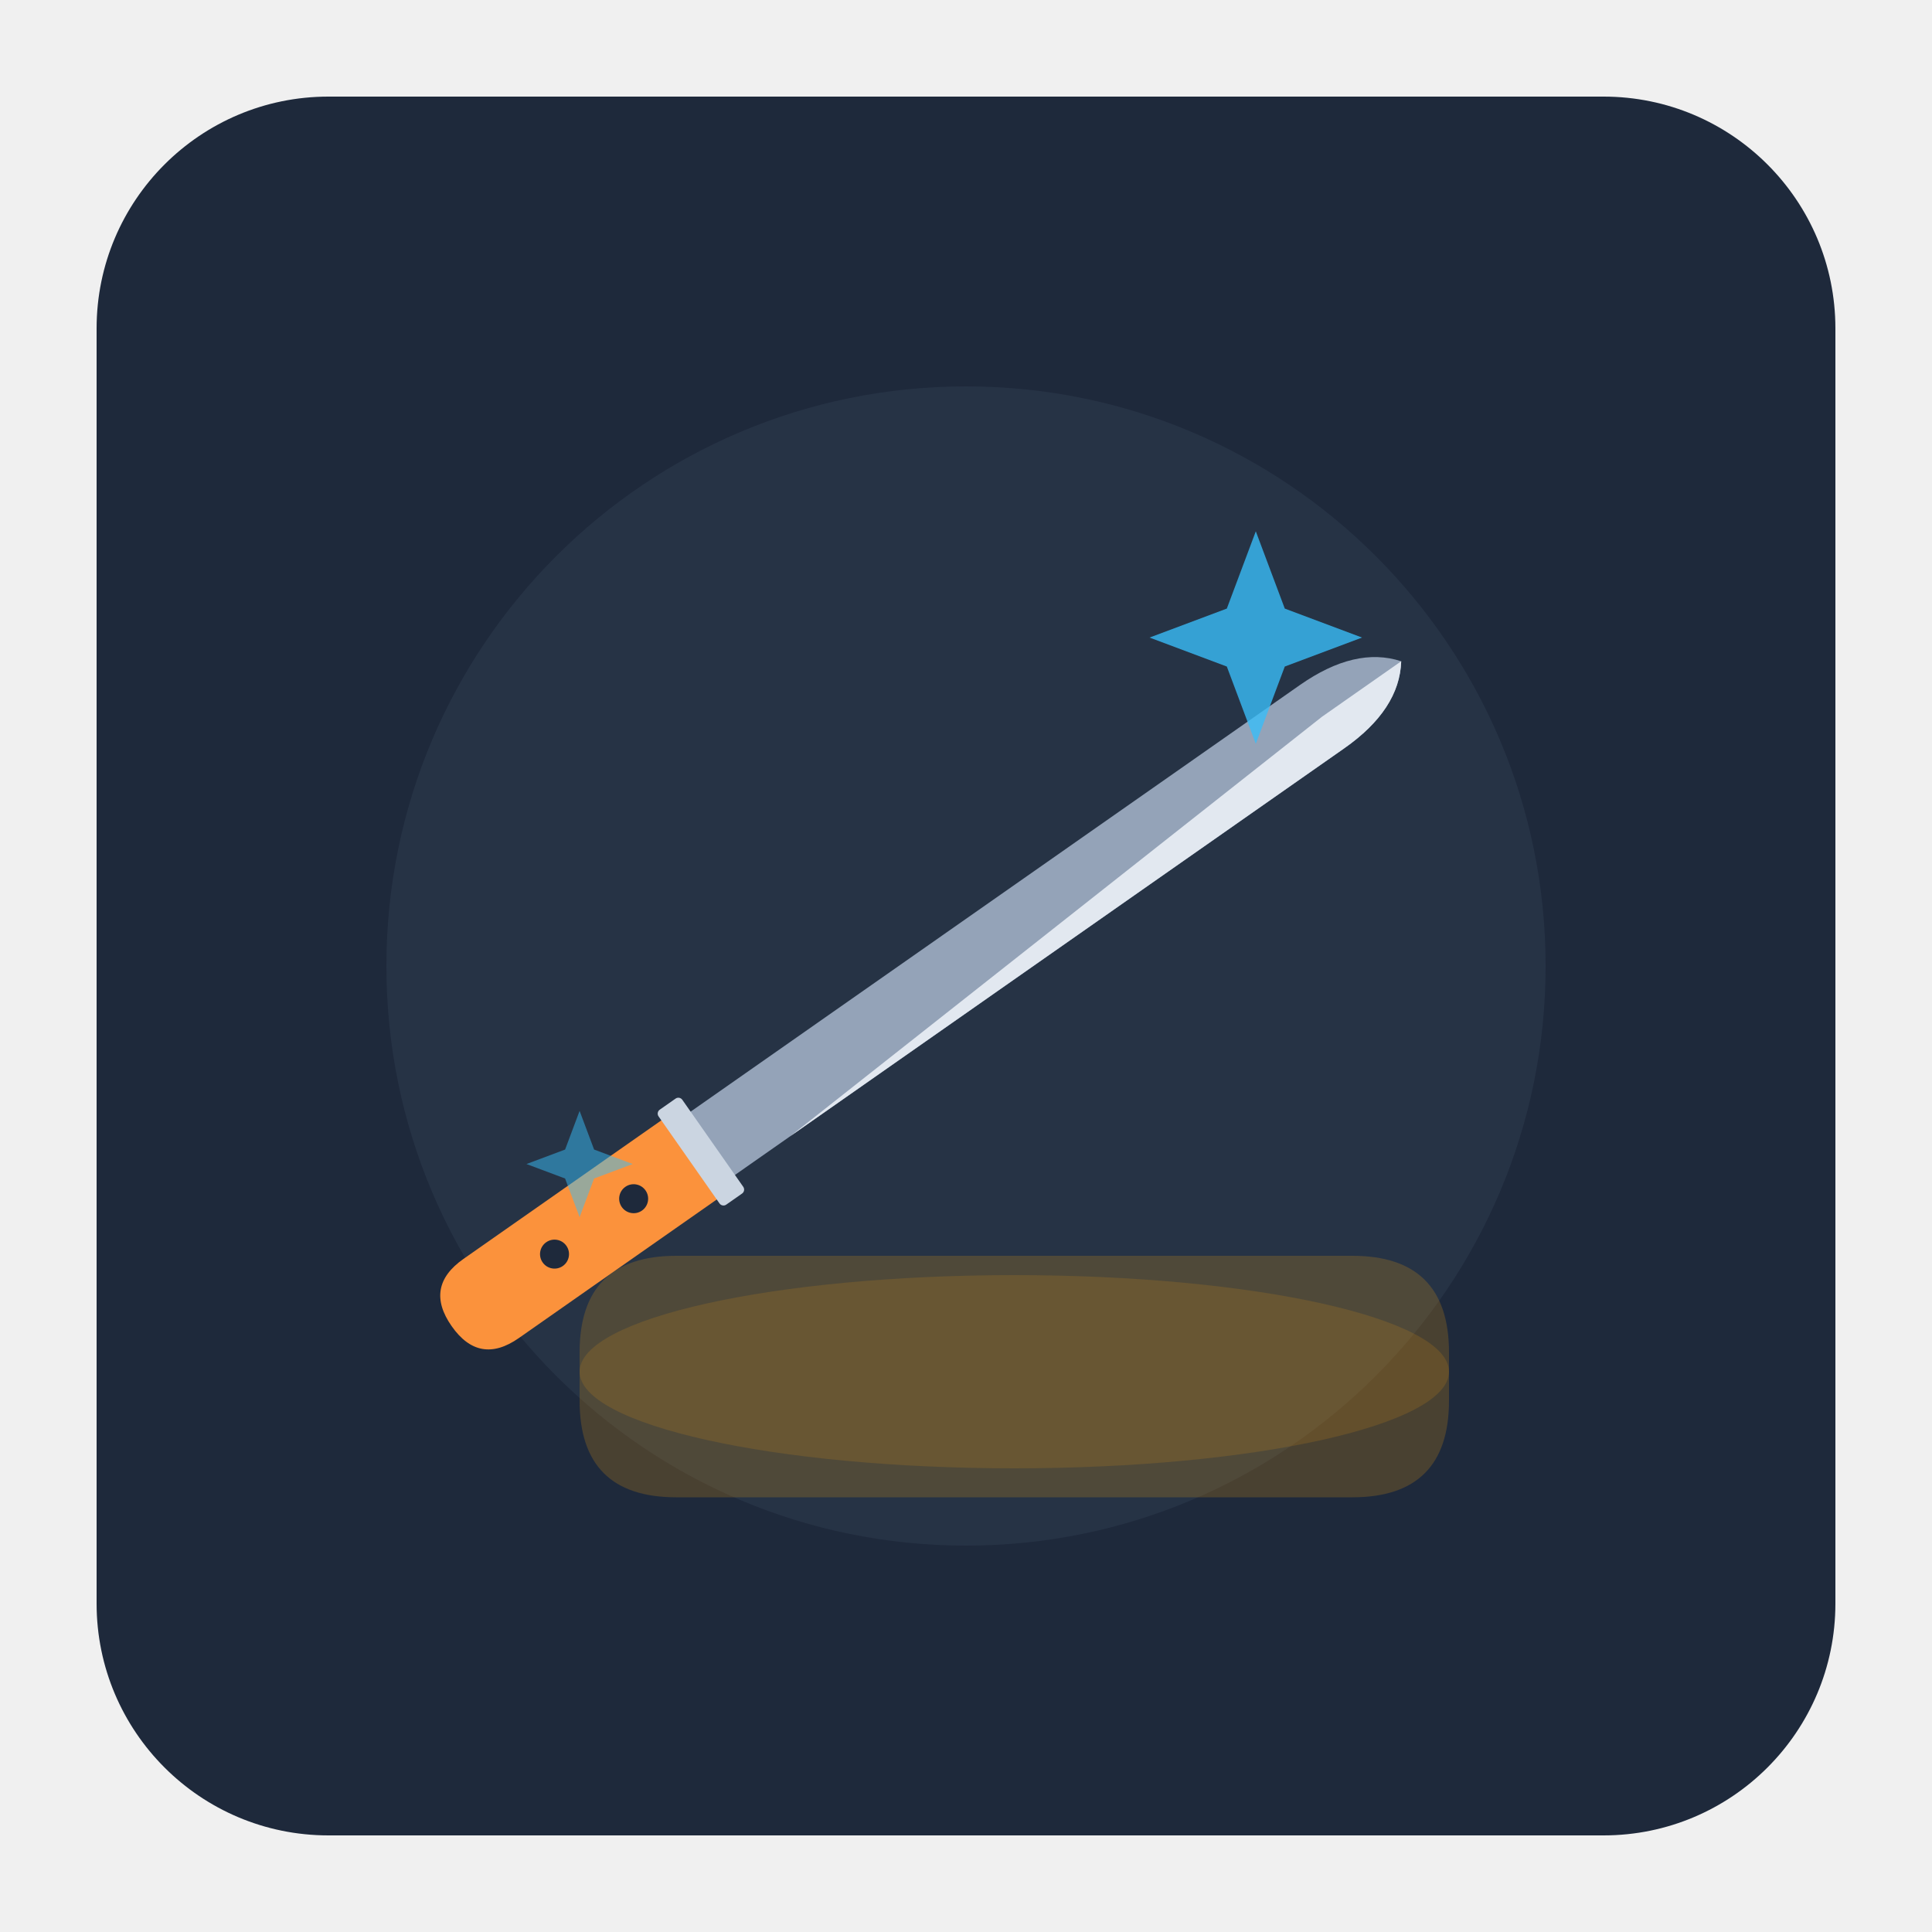
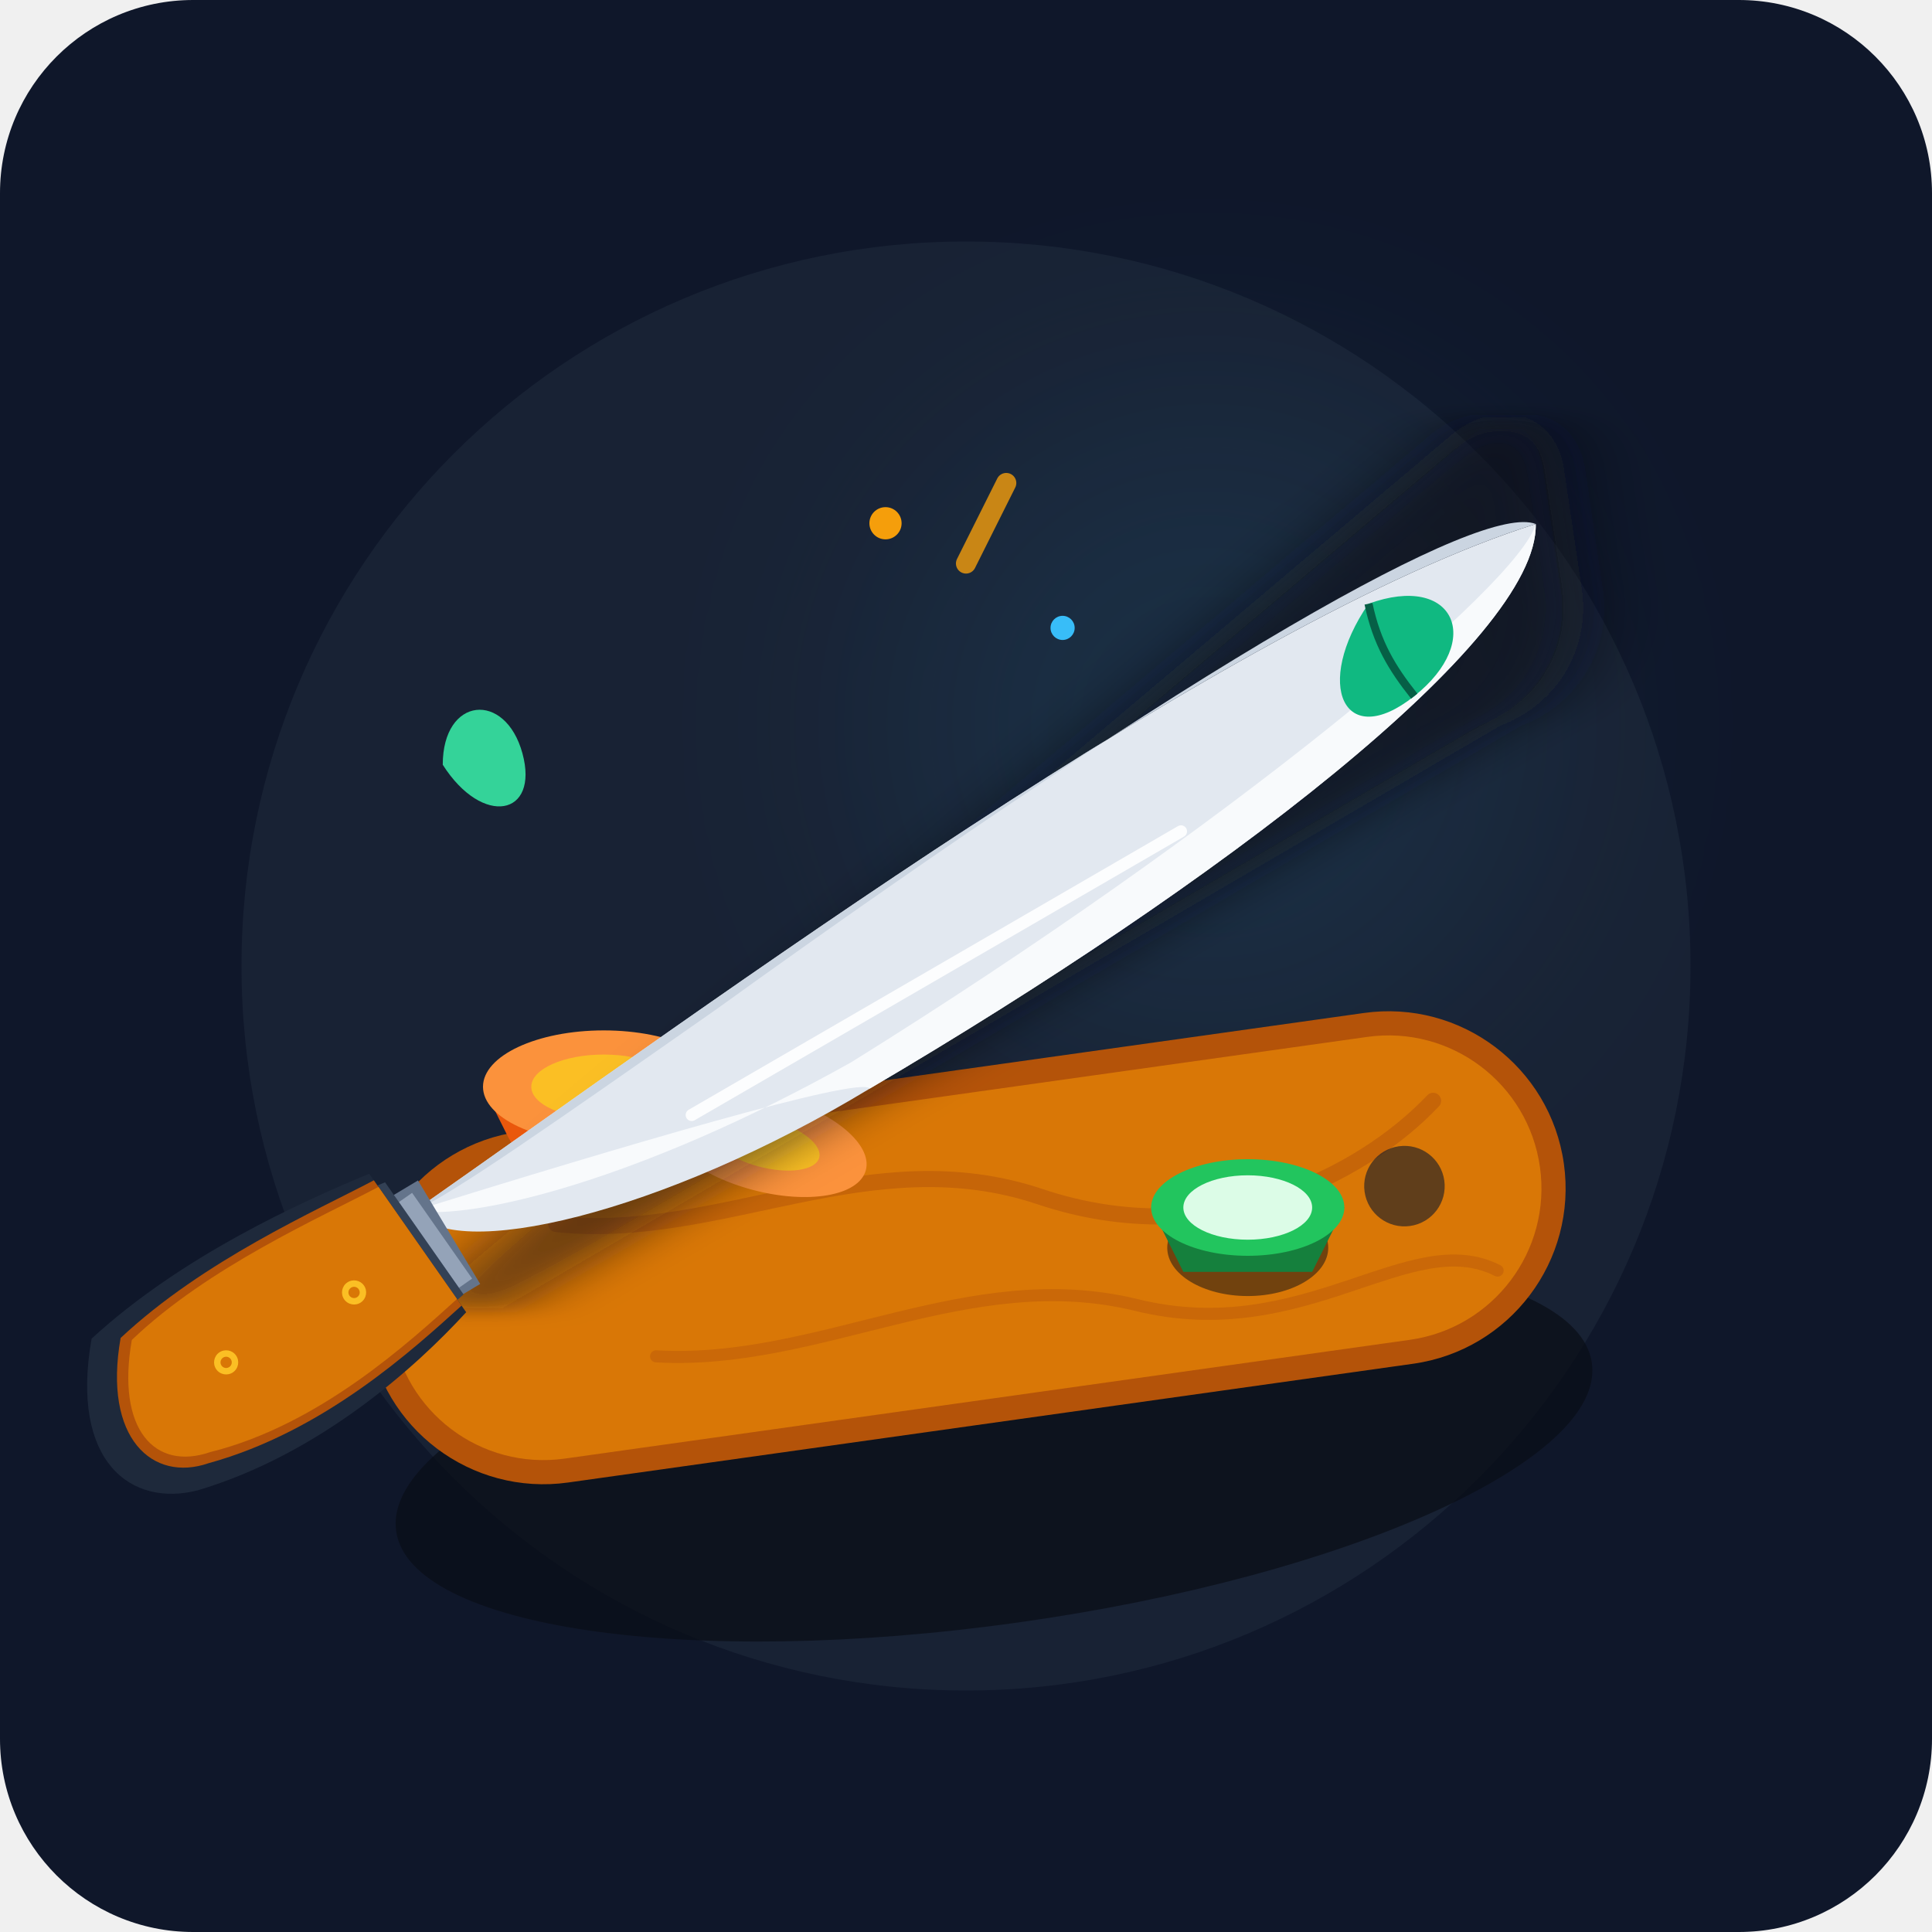
- <svg xmlns="http://www.w3.org/2000/svg" viewBox="0 0 200 200">
-   <rect x="10" y="10" width="180" height="180" rx="24" fill="#1e293b" />
-   <circle cx="100" cy="100" r="60" fill="#334155" opacity="0.4" />
-   <path d="M 60 140 Q 60 130 70 130 L 140 130 Q 150 130 150 140 L 150 145 Q 150 155 140 155 L 70 155 Q 60 155 60 145 Z" fill="#f59e0b" opacity="0.2" />
-   <ellipse cx="105" cy="142" rx="45" ry="10" fill="#f59e0b" opacity="0.15" />
-   <g transform="rotate(-35, 100, 100)">
-     <path d="M 65 96 L 145 96 Q 152 96 155 100 Q 152 104 145 104 L 65 104 Z" fill="#94a3b8" />
-     <path d="M 75 104 L 145 104 Q 152 104 155 100 L 145 100 Z" fill="#e2e8f0" />
-     <path d="M 40 95 L 67 95 L 67 105 L 40 105 Q 35 105 35 100 Q 35 95 40 95 Z" fill="#fb923c" />
-     <circle cx="48" cy="100" r="1.5" fill="#1e293b" />
-     <circle cx="58" cy="100" r="1.5" fill="#1e293b" />
-     <rect x="65" y="94" width="3" height="12" rx="0.5" fill="#cbd5e1" />
+ <svg xmlns="http://www.w3.org/2000/svg" viewBox="0 0 240 240">
+   <rect width="240" height="240" rx="24" fill="#0f172a" />
+   <circle cx="120" cy="120" r="90" fill="#1e293b" opacity="0.6" />
+   <circle cx="150" cy="90" r="40" fill="#38bdf8" opacity="0.08" filter="blur(15px)" />
+   <g transform="translate(120, 155) rotate(-8)">
+     <ellipse cx="0" cy="25" rx="75" ry="22" fill="#090d16" opacity="0.7" />
+     <rect x="-75" y="-22" width="150" height="44" rx="22" fill="#b45309" />
+     <rect x="-72" y="-19" width="144" height="38" rx="19" fill="#d97706" />
+     <path d="M-50 -10 C -30 -5, -10 -15, 10 -5 C 30 5, 50 -2, 60 -10" stroke="#b45309" stroke-width="2" fill="none" opacity="0.5" stroke-linecap="round" />
+     <path d="M-40 8 C -20 12, 0 2, 20 10 C 40 18, 55 5, 65 12" stroke="#b45309" stroke-width="1.5" fill="none" opacity="0.4" stroke-linecap="round" />
+     <circle cx="55" cy="0" r="5" fill="#0f172a" opacity="0.6" />
  </g>
-   <path d="M 130 55 L 133 63 L 141 66 L 133 69 L 130 77 L 127 69 L 119 66 L 127 63 Z" fill="#38bdf8" opacity="0.8" />
-   <path d="M 60 115 L 61.5 119 L 65.5 120.5 L 61.5 122 L 60 126 L 58.5 122 L 54.5 120.5 L 58.5 119 Z" fill="#38bdf8" opacity="0.5" />
+   <g transform="translate(75, 135)">
+     <ellipse cx="0" cy="5" rx="12" ry="7" fill="#090d16" opacity="0.5" />
+     <path d="M-15 0 L15 0 L10 10 L-10 10 Z" fill="#ea580c" />
+     <ellipse cx="0" cy="0" rx="15" ry="7" fill="#fb923c" />
+     <ellipse cx="0" cy="0" rx="9" ry="4" fill="#fbbf24" />
+   </g>
+   <g transform="translate(95, 142) rotate(15)">
+     <ellipse cx="0" cy="0" rx="13" ry="6" fill="#fb923c" />
+     <ellipse cx="0" cy="0" rx="7" ry="3" fill="#fbbf24" />
+   </g>
+   <g transform="translate(155, 150)">
+     <ellipse cx="0" cy="5" rx="10" ry="6" fill="#090d16" opacity="0.5" />
+     <path d="M-12 0 L12 0 L8 8 L-8 8 Z" fill="#15803d" />
+     <ellipse cx="0" cy="0" rx="12" ry="6" fill="#22c55e" />
+     <ellipse cx="0" cy="0" rx="8" ry="4" fill="#dcfce7" />
+   </g>
+   <path d="M120 70 L125 60" stroke="#f59e0b" stroke-width="2.5" stroke-linecap="round" opacity="0.8" />
+   <circle cx="110" cy="65" r="2" fill="#f59e0b" />
+   <circle cx="132" cy="78" r="1.5" fill="#38bdf8" />
+   <g transform="translate(120, 100) rotate(-35)">
+     <path d="M-90 12 L75 -3 C 82 -4, 88 1, 85 8 L78 22 C 75 28, 68 32, 60 30 L-85 18 Z" fill="#090d16" opacity="0.6" filter="blur(4px)" />
+     <path d="M-85 2 C -40 2, 40 0, 78 12 C 70 24, 20 26, -30 22 C -60 20, -85 10, -85 2 Z" fill="#e2e8f0" />
+     <path d="M-85 2 C -60 10, -30 20, -30 22 C 20 26, 70 24, 78 12 C 72 17, 25 21, -30 18 C -60 15, -80 7, -85 2 Z" fill="#f8fafc" />
+     <path d="M-85 2 C -40 2, 40 0, 78 12 C 74 6, 35 2, -40 3 C -65 3, -80 3, -85 2 Z" fill="#cbd5e1" />
+     <path d="M-87 -1 L-83 -1 L-83 14 L-87 14 Z" fill="#64748b" transform="rotate(4 -85 6)" />
+     <path d="M-86 0 L-84 0 L-84 13 L-86 13 Z" fill="#94a3b8" />
+     <path d="M-125 -6 C -110 -8, -95 -5, -86 -3 L-86 14 C -95 15, -110 17, -125 13 C -132 11, -135 4, -125 -6 Z" fill="#334155" />
+     <path d="M-127 -8 C -112 -10, -96 -7, -87 -5 L-87 16 C -96 18, -112 20, -127 15 C -135 12, -138 3, -127 -8 Z" fill="#1e293b" />
+     <path d="M-124 -6 C -110 -8, -95 -5, -87 -4 L-87 15 C -95 16, -110 18, -124 13 C -131 11, -133 3, -124 -6 Z" fill="#b45309" />
+     <path d="M-123 -5 C -110 -7, -95 -4, -87 -3 L-87 14 C -95 15, -110 17, -123 12 C -130 10, -131 3, -123 -5 Z" fill="#d97706" />
+     <circle cx="-115" cy="4" r="1.5" fill="#fbbf24" />
+     <circle cx="-115" cy="4" r="0.7" fill="#d97706" />
+     <circle cx="-97" cy="6" r="1.5" fill="#fbbf24" />
+     <circle cx="-97" cy="6" r="0.7" fill="#d97706" />
+     <path d="M-50 12 L 20 18" stroke="#ffffff" stroke-width="1.5" stroke-linecap="round" opacity="0.9" />
+   </g>
+   <g transform="translate(170, 75) rotate(25)">
+     <path d="M0 0 C 8 -8, 15 -2, 10 8 C 5 18, -2 12, 0 0 Z" fill="#10b981" />
+     <path d="M0 0 C 3 4, 6 6, 10 8" stroke="#065f46" stroke-width="1" fill="none" />
+   </g>
+   <g transform="translate(55, 95) rotate(-45)">
+     <path d="M0 0 C 6 -6, 12 -1, 8 6 C 4 13, -2 9, 0 0 Z" fill="#34d399" />
+   </g>
</svg>
